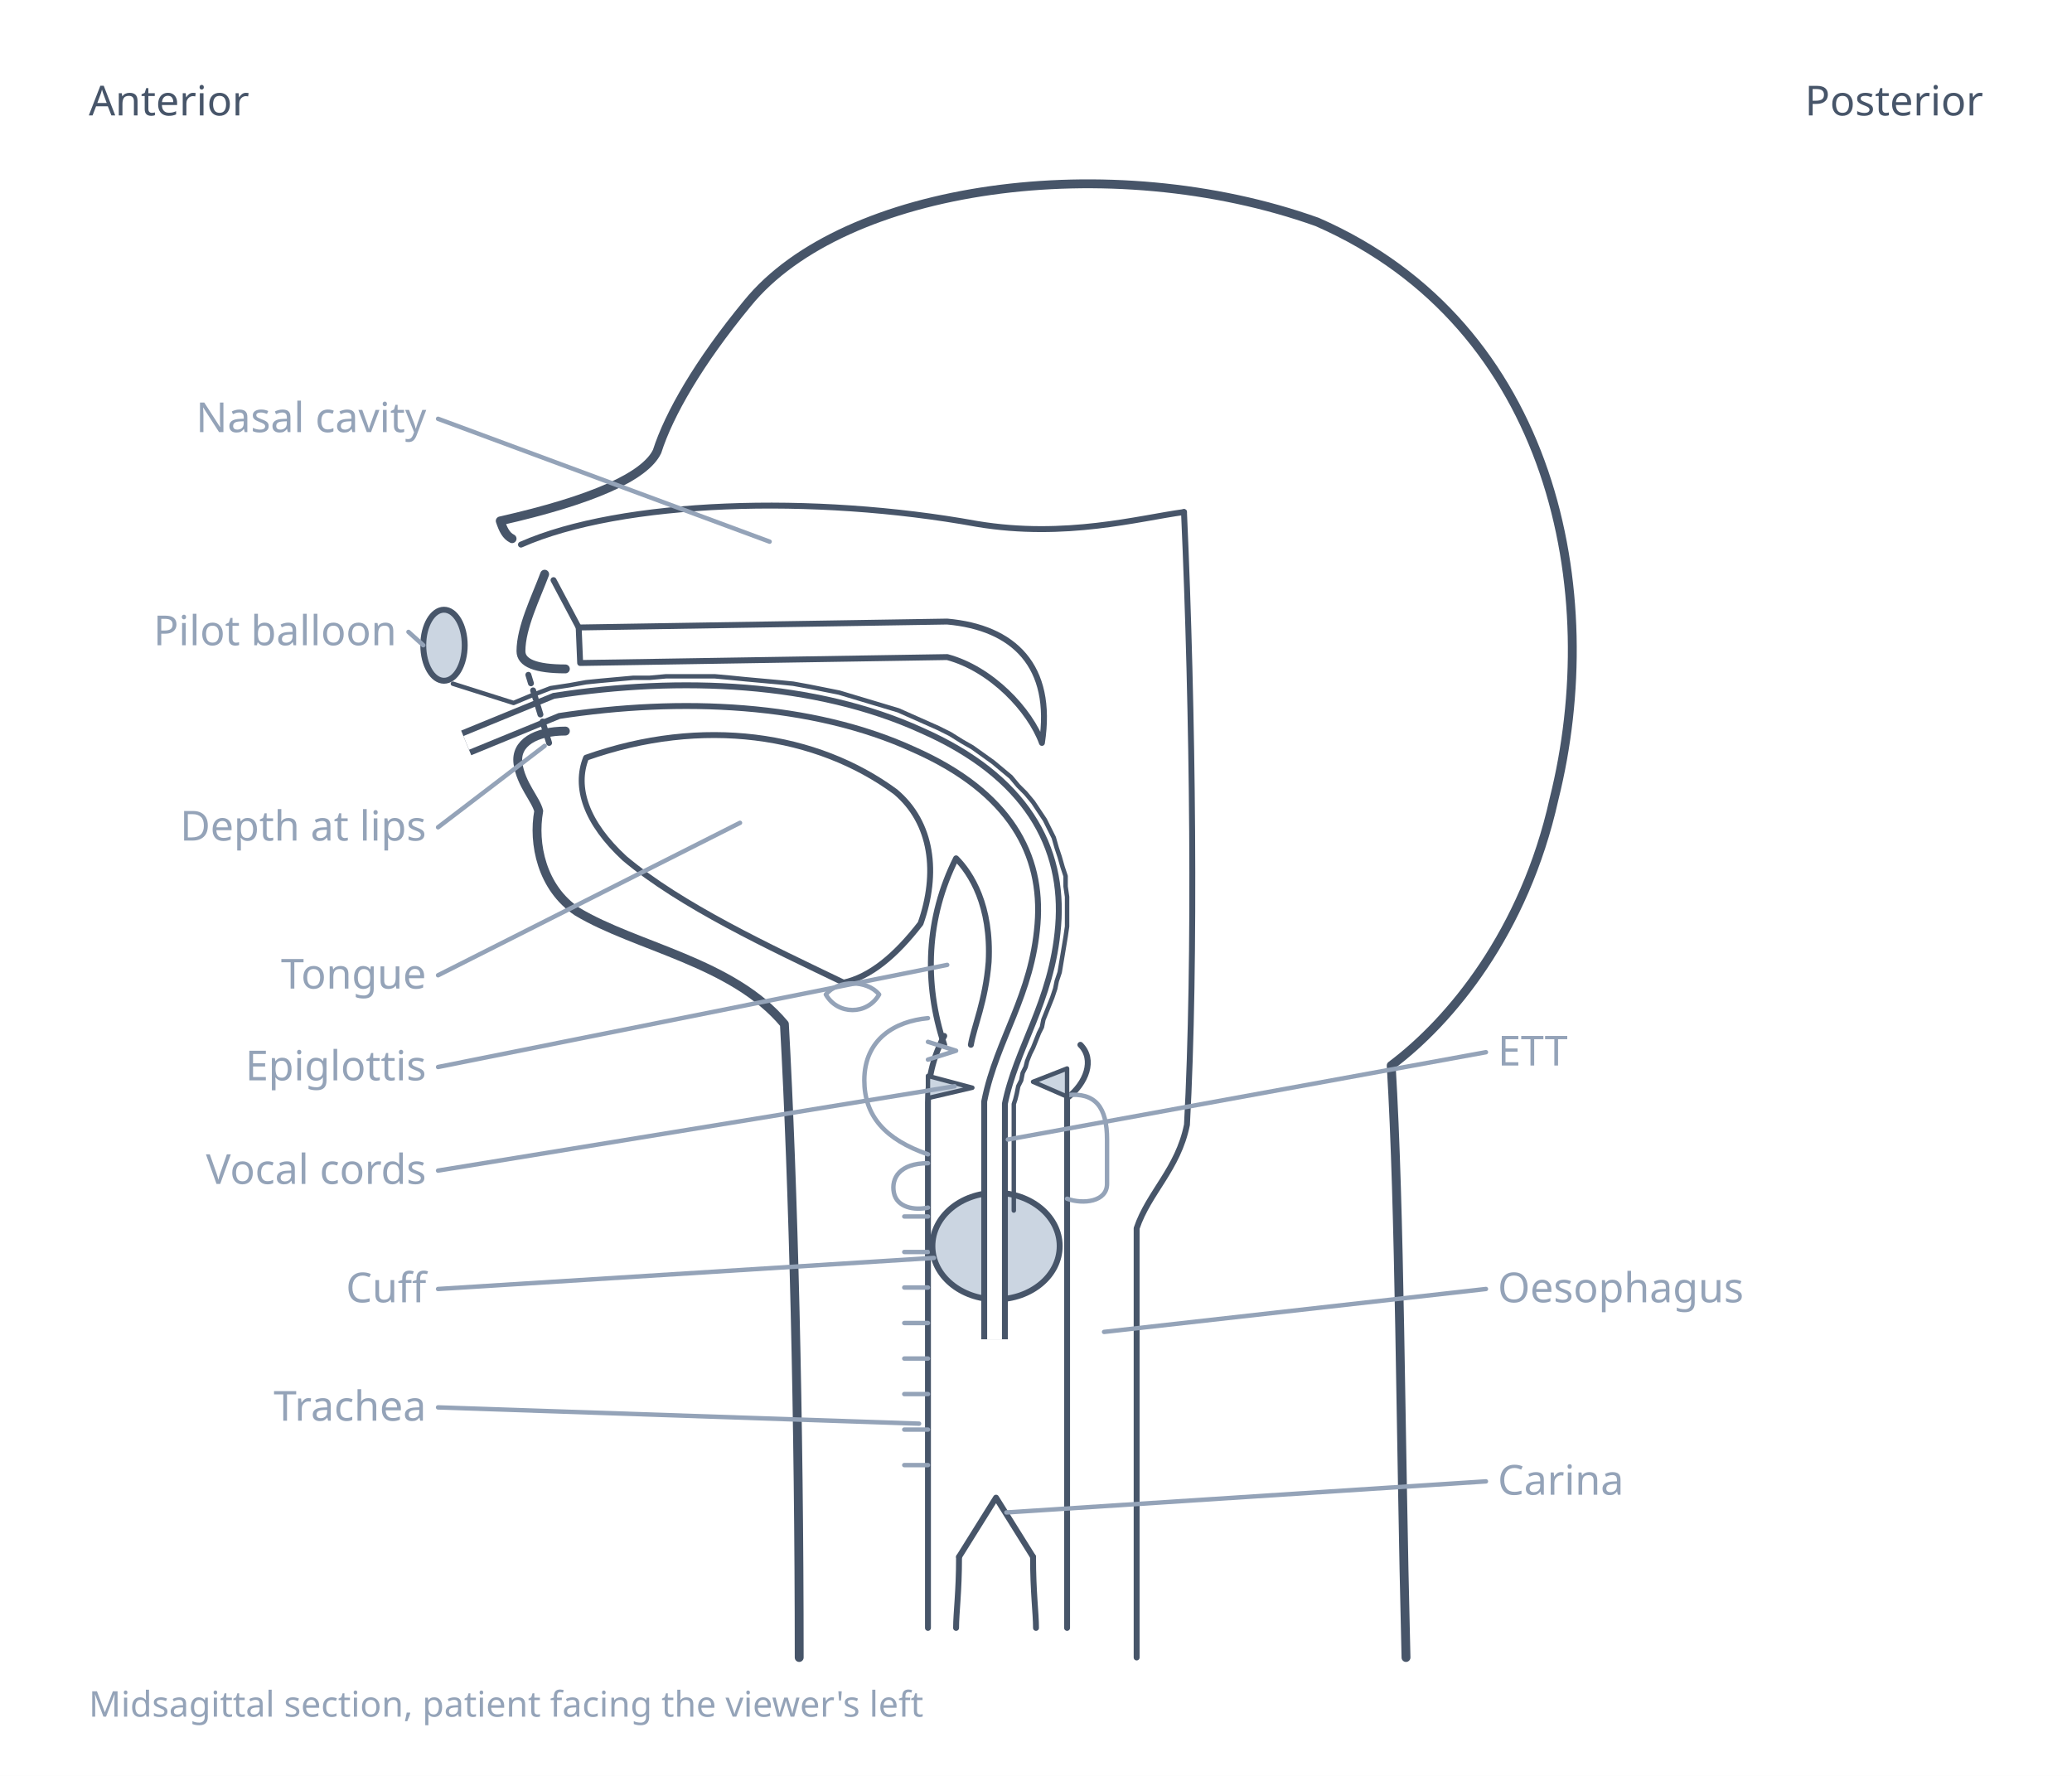
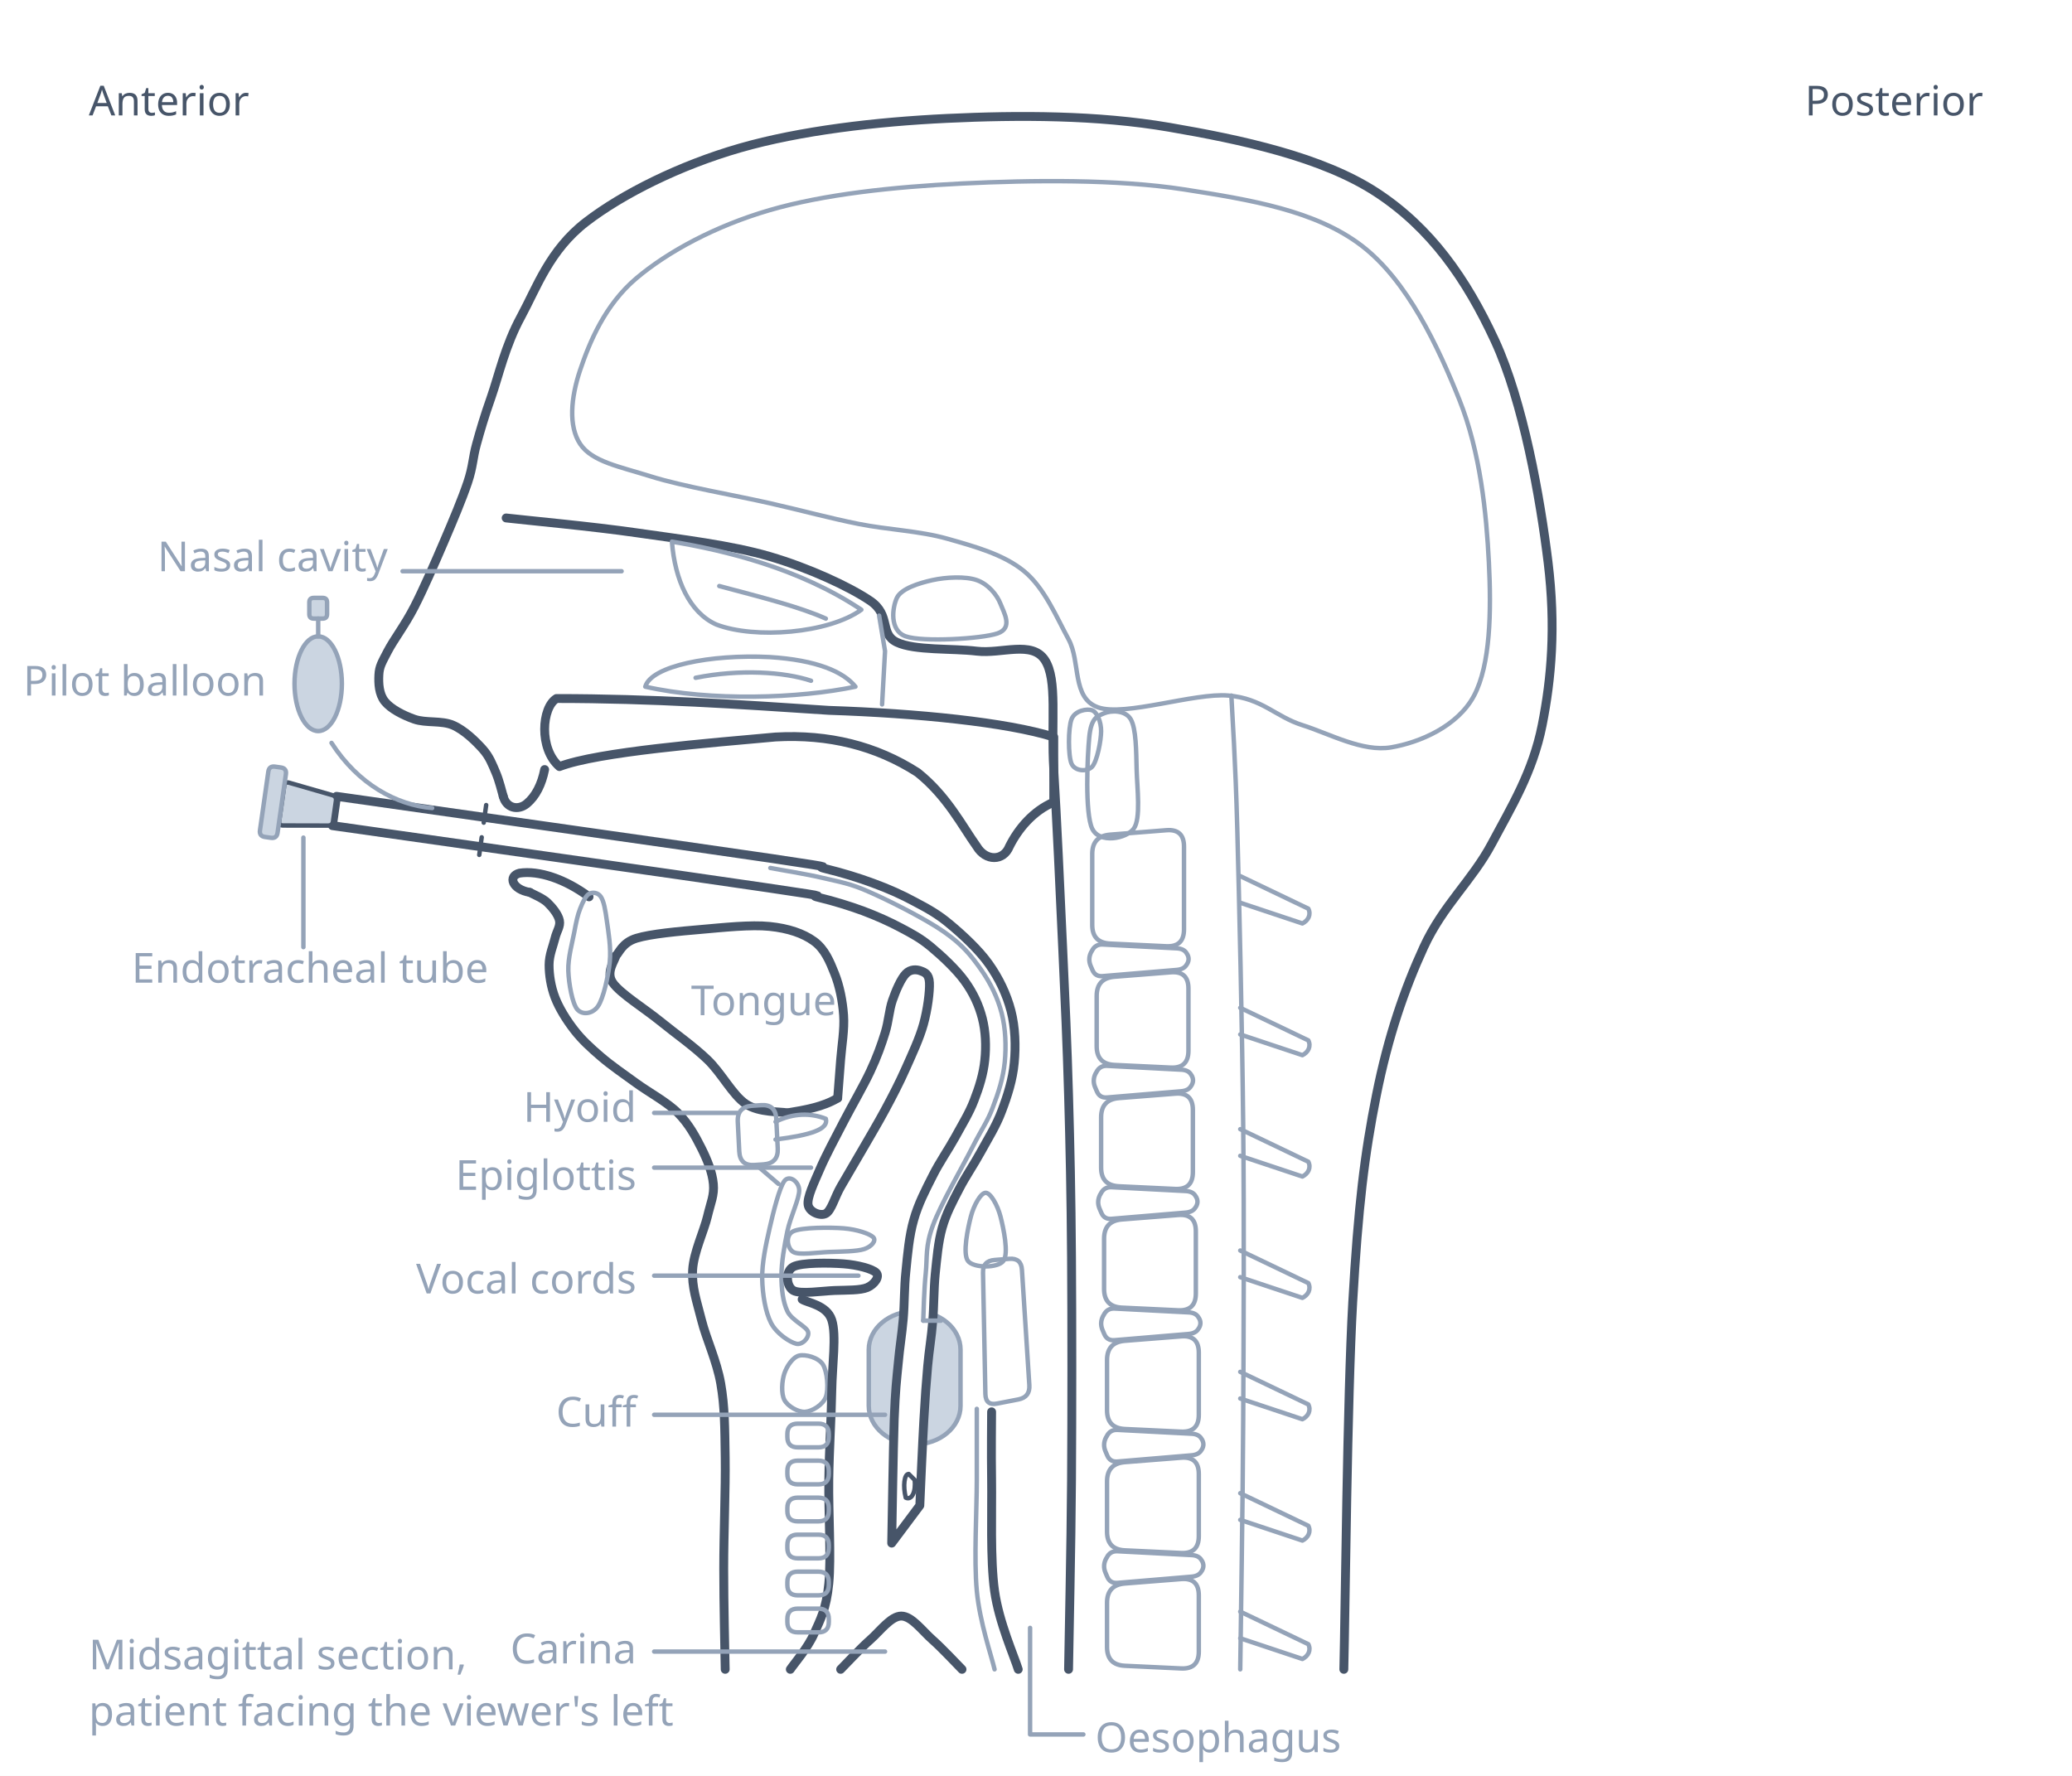
<svg xmlns="http://www.w3.org/2000/svg" width="1400" height="1200" viewBox="0 0 1400 1200" role="img">
  <rect width="1400" height="1200" fill="#ffffff" />
-   <g transform="translate(100 0)">
-     <path d="M 850 1120 C 846 960 846 820 840 720 C 880 690 930 630 950 540 C 985 400 950 220 790 150 C 650 100 470 125 405 205 C 372 245 352 280 344 305 C 336 322 300 338 238 352 C 240 358 242 362 246 364" fill="none" stroke="#475569" stroke-width="6" stroke-linecap="round" stroke-linejoin="round" />
-     <path d="M 268 388 C 262 404 252 424 252 440 C 252 448 262 452 282 452" fill="none" stroke="#475569" stroke-width="6" stroke-linecap="round" stroke-linejoin="round" />
-     <path d="M 282 494 C 262 494 248 502 250 516 C 252 530 262 540 264 548 C 260 570 266 600 290 616 C 330 640 395 650 430 692 C 436 800 440 960 440 1120" fill="none" stroke="#475569" stroke-width="6" stroke-linecap="round" stroke-linejoin="round" />
-     <path d="M 252 368 C 320 338 450 334 560 354 C 620 364 670 350 700 346" fill="none" stroke="#475569" stroke-width="4" stroke-linecap="round" stroke-linejoin="round" />
-     <path d="M 274 392 L 291 424" fill="none" stroke="#475569" stroke-width="4" stroke-linecap="round" stroke-linejoin="round" />
-     <path d="M 291 424 L 540 420 C 585 424 612 450 604 502 C 596 480 570 452 540 444 L 292 448 Z" fill="none" stroke="#475569" stroke-width="4" stroke-linecap="round" stroke-linejoin="round" />
-     <path d="M 296 512 C 375 484 452 496 505 535 C 530 556 534 590 522 624 C 505 646 488 660 470 664 C 420 640 360 612 322 580 C 296 556 288 532 296 512 Z" fill="none" stroke="#475569" stroke-width="4" stroke-linecap="round" stroke-linejoin="round" />
-     <path d="M 458 672 C 466 662 486 662 494 672 C 486 686 466 686 458 672 Z" fill="none" stroke="#94a3b8" stroke-width="3" stroke-linecap="round" stroke-linejoin="round" />
-     <path d="M 538 706 C 524 664 526 620 546 580 C 556 590 570 612 568 650 C 566 676 558 694 556 706" fill="none" stroke="#475569" stroke-width="4" stroke-linecap="round" stroke-linejoin="round" />
-     <path d="M 700 346 C 706 480 708 650 702 760 C 696 790 676 806 668 830 L 668 1120" fill="none" stroke="#475569" stroke-width="4" stroke-linecap="round" stroke-linejoin="round" />
-     <path d="M 538 700 C 530 715 527 730 527 745 L 527 1058 L 527 1100" fill="none" stroke="#475569" stroke-width="4" stroke-linecap="round" stroke-linejoin="round" />
-     <path d="M 630 706 C 640 716 634 732 621 742 L 621 1100" fill="none" stroke="#475569" stroke-width="4" stroke-linecap="round" stroke-linejoin="round" />
-     <path d="M 527 688 C 505 690 484 702 484 730 C 484 754 498 770 527 780" fill="none" stroke="#94a3b8" stroke-width="3" stroke-linecap="round" stroke-linejoin="round" />
-     <path d="M 527 786 C 508 786 502 796 504 806 C 506 816 518 818 527 816" fill="none" stroke="#94a3b8" stroke-width="3" stroke-linecap="round" stroke-linejoin="round" />
-     <path d="M 621 740 C 640 738 648 748 648 770 L 648 800 C 648 812 632 814 621 810" fill="none" stroke="#94a3b8" stroke-width="3" stroke-linecap="round" stroke-linejoin="round" />
-     <path d="M 527 704 L 546 710 L 527 716" fill="none" stroke="#94a3b8" stroke-width="3" stroke-linecap="round" stroke-linejoin="round" />
-     <path d="M 527 727 L 557 735 L 527 742 Z" fill="#cbd5e1" stroke="#475569" stroke-width="3" stroke-linecap="round" stroke-linejoin="round" />
-     <path d="M 621 722 L 598 731 L 621 741 Z" fill="#cbd5e1" stroke="#475569" stroke-width="3" stroke-linecap="round" stroke-linejoin="round" />
-     <path d="M 511 822 L 527 822 M 511 846 L 527 846 M 511 870 L 527 870 M 511 894 L 527 894 M 511 918 L 527 918 M 511 942 L 527 942 M 511 966 L 527 966 M 511 990 L 527 990" fill="none" stroke="#94a3b8" stroke-width="3" stroke-linecap="round" stroke-linejoin="round" />
-     <path d="M 548 1052 L 573 1012 L 598 1052" fill="none" stroke="#475569" stroke-width="4" stroke-linecap="round" stroke-linejoin="round" />
-     <path d="M 548 1052 C 548 1076 546 1090 546 1100 M 598 1052 C 598 1076 600 1090 600 1100" fill="none" stroke="#475569" stroke-width="4" stroke-linecap="round" stroke-linejoin="round" />
-     <ellipse cx="573" cy="842" rx="43" ry="36" fill="#cbd5e1" stroke="#475569" stroke-width="4" />
-     <path d="M 585 818 L 585 803 L 585 789 L 585 774 L 585 760 L 585 746 L 586 743 L 587 739 L 588 734 L 590 730 L 591 725 L 593 721 L 594 717 L 596 712 L 598 708 L 600 703 L 602 698 L 604 694 L 605 689 L 607 684 L 609 679 L 611 674 L 613 668 L 614 663 L 616 657 L 617 651 L 618 645 L 619 639 L 620 633 L 621 626 L 621 619 L 621 612 L 621 606 L 620 599 L 620 592 L 618 586 L 616 579 L 614 573 L 612 566 L 609 560 L 606 554 L 602 548 L 598 542 L 593 536 L 588 531 L 583 525 L 577 520 L 571 515 L 564 510 L 557 505 L 550 501 L 542 496 L 534 492 L 525 488 L 516 484 L 507 480 L 497 477 L 487 474 L 477 471 L 467 468 L 457 466 L 447 464 L 436 462 L 426 461 L 415 460 L 404 459 L 394 458 L 383 457 L 372 457 L 361 457 L 350 457 L 339 458 L 328 458 L 317 459 L 306 460 L 296 461 L 285 463 L 272 465 L 259 470 L 247 475 L 206 462" fill="none" stroke="#475569" stroke-width="3" stroke-linecap="round" stroke-linejoin="round" />
-     <ellipse cx="200" cy="436" rx="14" ry="24" fill="#cbd5e1" stroke="#475569" stroke-width="4" />
-     <path d="M 215 502 L 276 477 C 360 464 450 468 520 500 C 588 530 612 575 608 625 C 604 675 580 705 572 745 L 572 905" fill="none" stroke="#475569" stroke-width="18" />
-     <path d="M 215 502 L 276 477 C 360 464 450 468 520 500 C 588 530 612 575 608 625 C 604 675 580 705 572 745 L 572 905" fill="none" stroke="#ffffff" stroke-width="10" />
-     <path d="M 257 456 L 271 502" fill="none" stroke="#475569" stroke-width="4" stroke-dasharray="6 5" stroke-linecap="round" stroke-linejoin="round" />
+   <path d="M490 1128C489.8 1116.7 489 1083.8 489 1060C489 1036.2 490.3 1005.8 490 985C489.7 964.2 489.7 950.5 487 935C484.3 919.5 477.2 904.8 474 892C470.8 879.2 467.3 869.7 468 858C468.7 846.3 475.7 831.7 478 822C480.3 812.3 482.7 807.7 482 800C481.3 792.3 478 784 474 776C470 768 465.3 759.3 458 752C450.7 744.7 438.7 738.3 430 732C421.3 725.7 413 720 406 714C399 708 393.2 702.7 388 696C382.8 689.3 377.8 681.3 375 674C372.2 666.7 371 658.7 371 652C371 645.3 373.8 639 375 634C376.2 629 378.8 626 378 622C377.2 618 373.3 613.2 370 610C366.7 606.8 360 604.2 358 603" fill="none" stroke="#475569" stroke-width="6" stroke-linecap="round" stroke-linejoin="round" />
+   <path d="M358 603C346 601 343 592 351 590C364 588 382 594 398 606" fill="none" stroke="#475569" stroke-width="6" stroke-linecap="round" stroke-linejoin="round" />
+   <path d="M340 538C339.2 535.3 337.3 527.3 335 522C332.7 516.7 330.8 511.3 326 506C321.2 500.7 313.7 493.3 306 490C298.3 486.7 287.7 488.7 280 486C272.3 483.3 264 479 260 474C256 469 255.7 461.7 256 456C256.3 450.3 258 447.7 262 440C266 432.3 273.7 422.3 280 410C286.3 397.7 294 380 300 366C306 352 312.3 337 316 326C319.7 315 319.3 309.7 322 300C324.7 290.3 327 282.3 332 268C337 253.7 341.3 233.7 352 214C362.7 194.3 371.3 169 396 150C420.7 131 459.3 111.7 500 100C540.7 88.3 591.7 82.3 640 80C688.3 77.7 741.7 77.7 790 86C838.3 94.3 893.3 106 930 130C966.7 154 990.7 188.3 1010 230C1029.3 271.7 1040.7 336.7 1046 380C1051.3 423.3 1048.3 458.3 1042 490C1035.7 521.7 1021.3 545 1008 570C994.7 595 975 611.7 962 640C949 668.3 938 700 930 740C922 780 917.7 815.3 914 880C910.3 944.7 909 1086.7 908 1128" fill="none" stroke="#475569" stroke-width="6" stroke-linecap="round" stroke-linejoin="round" />
+   <path d="M340 538C342 546 350 548 356 543C362 538 366 530 368 520" fill="none" stroke="#475569" stroke-width="6" stroke-linecap="round" stroke-linejoin="round" />
+   <path d="M742 478C724 471.7 730.3 447.3 722 432C713.7 416.7 705.7 397.3 692 386C678.3 374.7 658.7 369.3 640 364C621.3 358.7 600 358 580 354C560 350 543.3 345.3 520 340C496.7 334.7 461.3 328.7 440 322C418.7 315.3 400 312 392 300C384 288 385.7 268.7 392 250C398.3 231.3 408.7 206 430 188C451.3 170 483.3 152.7 520 142C556.7 131.3 603.3 126.3 650 124C696.7 121.7 755 121 800 128C845 135 889 142.3 920 166C951 189.7 971.7 234.3 986 270C1000.3 305.7 1004.3 346.7 1006 380C1007.7 413.3 1007 449.2 996 470C985 490.8 959.3 501.7 940 505C920.7 508.3 898.3 495.8 880 490C861.7 484.2 853 472 830 470C807 468 760 484.3 742 478Z" fill="none" stroke="#94a3b8" stroke-width="3" stroke-linecap="round" stroke-linejoin="round" />
+   <path d="M342 350C356.7 351.7 400.3 355.7 430 360C459.7 364.3 493.7 368.3 520 376C546.3 383.7 573.7 396.3 588 406C602.3 415.7 594 428.3 606 434C618 439.7 643.3 438 660 440C676.7 442 697.3 432.7 706 446C714.7 459.3 710 487.7 712 520C714 552.3 716.3 603.3 718 640C719.7 676.7 721 705 722 740C723 775 723.7 806.7 724 850C724.3 893.3 724.3 953.7 724 1000C723.7 1046.3 722.3 1106.7 722 1128" fill="none" stroke="#475569" stroke-width="6" stroke-linecap="round" stroke-linejoin="round" />
+   <path d="M612 430C600.7 426 603 410.3 606 404C609 397.7 621 394 630 392C639 390 652.3 389.3 660 392C667.7 394.7 673.7 402 676 408C678.3 414 684.7 424.3 674 428C663.3 431.7 623.3 434 612 430Z" fill="none" stroke="#94a3b8" stroke-width="3" stroke-linecap="round" stroke-linejoin="round" />
+   <path d="M436 464C440 450 480 442 520 444C552 446 570 454 578 464C540 472 480 474 436 464Z" fill="none" stroke="#94a3b8" stroke-width="3" stroke-linecap="round" stroke-linejoin="round" />
+   <path d="M470 458C500 452 530 454 548 460" fill="none" stroke="#94a3b8" stroke-width="3" stroke-linecap="round" stroke-linejoin="round" />
+   <path d="M454 366C490 372 540 384 582 412C560 428 510 432 484 422C466 414 456 392 454 366Z" fill="none" stroke="#94a3b8" stroke-width="3" stroke-linecap="round" stroke-linejoin="round" />
+   <path d="M486 396C516 404 540 410 558 418" fill="none" stroke="#94a3b8" stroke-width="3" stroke-linecap="round" stroke-linejoin="round" />
+   <path d="M594 416L598 440L596 476" fill="none" stroke="#94a3b8" stroke-width="3" stroke-linecap="round" stroke-linejoin="round" />
+   <path d="M376 472C366 478 364 506 378 518C404 508 480 502 524 498C560 496 592 504 620 522C640 538 650 558 660 572C666 582 678 582 682 572C688 560 698 548 712 542L712 498C680 488 620 482 560 480C500 476 440 472 376 472Z" fill="none" stroke="#475569" stroke-width="6" stroke-linecap="round" stroke-linejoin="round" />
+   <path d="M416 646C418.3 644 420.3 637 430 634C439.7 631 459 629.3 474 628C489 626.7 507.3 624.7 520 626C532.7 627.3 542.7 630.7 550 636C557.3 641.3 560.7 649.7 564 658C567.3 666.3 569.3 676.3 570 686C570.7 695.7 568.7 706.7 568 716C567.3 725.3 566.3 737.7 566 742" fill="none" stroke="#475569" stroke-width="6" stroke-linecap="round" stroke-linejoin="round" />
+   <path d="M566 742C556 748 544 750 532 752" fill="none" stroke="#475569" stroke-width="6" stroke-linecap="round" stroke-linejoin="round" />
+   <path d="M532 752C527.3 751 513 752 504 746C495 740 487.7 725.3 478 716C468.3 706.7 456.7 698.7 446 690C435.3 681.3 419 671.3 414 664C409 656.7 415.7 649 416 646" fill="none" stroke="#475569" stroke-width="6" stroke-linecap="round" stroke-linejoin="round" />
+   <path d="M398 604C400.3 602.7 404 603 406 606C408 609 409 614.7 410 622C411 629.3 413 640.3 412 650C411 659.7 407.7 674.7 404 680C400.3 685.3 393.3 686 390 682C386.7 678 384.3 664.7 384 656C383.7 647.3 386.7 637 388 630C389.3 623 390.3 618.3 392 614C393.7 609.7 395.7 605.3 398 604Z" fill="none" stroke="#94a3b8" stroke-width="3" stroke-linecap="round" stroke-linejoin="round" />
+   <path d="M498.5 758Q498 748 508 747.2L514 746.8Q524 746 524.5 756L525.5 776Q526 786 516 786.8L510 787.2Q500 788 499.5 778Z" fill="none" stroke="#94a3b8" stroke-width="3" stroke-linecap="round" stroke-linejoin="round" />
+   <path d="M524 758C536 752 548 752 558 756C560 763 548 767 524 770" fill="none" stroke="#94a3b8" stroke-width="3" stroke-linecap="round" stroke-linejoin="round" />
+   <path d="M512 788L526 800" fill="none" stroke="#94a3b8" stroke-width="3" stroke-linecap="round" stroke-linejoin="round" />
+   <path d="M530 798C526.7 802.3 522.5 819 520 830C517.5 841 514.8 853.3 515 864C515.2 874.7 517.2 886.7 521 894C524.8 901.3 533.8 907 538 908C542.2 909 547 903.7 546 900C545 896.3 535 892.3 532 886C529 879.7 528 871 528 862C528 853 530 841.7 532 832C534 822.3 540.3 809.7 540 804C539.7 798.3 533.3 793.7 530 798Z" fill="none" stroke="#94a3b8" stroke-width="3" stroke-linecap="round" stroke-linejoin="round" />
+   <path d="M546 814C545.3 809 550 799.3 554 790C558 780.7 564.3 769 570 758C575.7 747 583.3 734 588 724C592.7 714 595.5 706 598 698C600.5 690 600.7 682.7 603 676C605.3 669.3 608.8 661.3 612 658C615.2 654.7 619.3 655 622 656C624.7 657 627.7 658 628 664C628.3 670 626.7 682.3 624 692C621.3 701.7 616.3 712.3 612 722C607.7 731.7 603 740.7 598 750C593 759.3 587 769.3 582 778C577 786.7 572 795 568 802C564 809 561.7 818 558 820C554.3 822 546.7 819 546 814Z" fill="none" stroke="#475569" stroke-width="6" stroke-linecap="round" stroke-linejoin="round" />
+   <path d="M536 832C541.7 829.3 561 829.3 570 830C579 830.7 587.7 833.7 590 836C592.3 838.3 589 842.3 584 844C579 845.7 568 845.7 560 846C552 846.3 540 848.3 536 846C532 843.7 530.3 834.7 536 832Z" fill="none" stroke="#94a3b8" stroke-width="3" stroke-linecap="round" stroke-linejoin="round" />
+   <path d="M536 856C541.7 853 560.7 853.3 570 854C579.3 854.7 589.3 857.3 592 860C594.7 862.7 590.7 868 586 870C581.3 872 572.3 871.7 564 872C555.7 872.3 540.7 874.7 536 872C531.3 869.3 530.3 859 536 856Z" fill="none" stroke="#475569" stroke-width="6" stroke-linecap="round" stroke-linejoin="round" />
+   <path d="M654 852C650.3 847 654 829.7 656 822C658 814.3 662.7 806 666 806C669.3 806 674 814.3 676 822C678 829.7 681.7 847 678 852C674.3 857 657.7 857 654 852Z" fill="none" stroke="#94a3b8" stroke-width="3" stroke-linecap="round" stroke-linejoin="round" />
+   <path d="M664.2 860Q664 852 672 851.4L682 850.6Q690 850 690.5 858L695.5 936Q696 944 688.2 945.6L673.8 948.4Q666 950 665.8 942Z" fill="none" stroke="#94a3b8" stroke-width="3" stroke-linecap="round" stroke-linejoin="round" />
+   <path d="M530 928C531.7 923 535.7 917 540 916C544.3 915 553 917.3 556 922C559 926.7 560 938.7 558 944C556 949.3 548.7 953.7 544 954C539.3 954.3 532.3 950.3 530 946C527.7 941.7 528.3 933 530 928Z" fill="none" stroke="#94a3b8" stroke-width="3" stroke-linecap="round" stroke-linejoin="round" />
+   <path d="M542 878C545.3 880.3 558.7 881.7 562 892C565.3 902.3 562.3 922 562 940C561.7 958 560.3 978.3 560 1000C559.7 1021.7 561.7 1052.7 560 1070C558.3 1087.3 554.3 1094.3 550 1104C545.7 1113.7 536.7 1124 534 1128" fill="none" stroke="#475569" stroke-width="6" stroke-linecap="round" stroke-linejoin="round" />
+   <path d="M660 952C660 960 660 979.5 660 1000C660 1020.5 658 1053.7 660 1075C662 1096.3 670 1119.2 672 1128" fill="none" stroke="#94a3b8" stroke-width="3" stroke-linecap="round" stroke-linejoin="round" />
+   <path d="M532 969Q532 962 539 962L553 962Q560 962 560 969L560 971Q560 978 553 978L539 978Q532 978 532 971Z" fill="none" stroke="#94a3b8" stroke-width="3" stroke-linecap="round" stroke-linejoin="round" />
+   <path d="M532 994Q532 987 539 987L553 987Q560 987 560 994L560 996Q560 1003 553 1003L539 1003Q532 1003 532 996Z" fill="none" stroke="#94a3b8" stroke-width="3" stroke-linecap="round" stroke-linejoin="round" />
+   <path d="M532 1019Q532 1012 539 1012L553 1012Q560 1012 560 1019L560 1021Q560 1028 553 1028L539 1028Q532 1028 532 1021Z" fill="none" stroke="#94a3b8" stroke-width="3" stroke-linecap="round" stroke-linejoin="round" />
+   <path d="M532 1044Q532 1037 539 1037L553 1037Q560 1037 560 1044L560 1046Q560 1053 553 1053L539 1053Q532 1053 532 1046Z" fill="none" stroke="#94a3b8" stroke-width="3" stroke-linecap="round" stroke-linejoin="round" />
+   <path d="M532 1069Q532 1062 539 1062L553 1062Q560 1062 560 1069L560 1071Q560 1078 553 1078L539 1078Q532 1078 532 1071Z" fill="none" stroke="#94a3b8" stroke-width="3" stroke-linecap="round" stroke-linejoin="round" />
+   <path d="M532 1094Q532 1087 539 1087L553 1087Q560 1087 560 1094L560 1096Q560 1103 553 1103L539 1103Q532 1103 532 1096Z" fill="none" stroke="#94a3b8" stroke-width="3" stroke-linecap="round" stroke-linejoin="round" />
+   <path d="M568 1128C571.3 1124.7 581.2 1114 588 1108C594.8 1102 602 1092 609 1092C616 1092 623.2 1102 630 1108C636.8 1114 646.7 1124.7 650 1128" fill="none" stroke="#475569" stroke-width="6" stroke-linecap="round" stroke-linejoin="round" />
+   <path d="M670 954C670 961.7 669.7 979.8 670 1000C670.3 1020.2 669 1053.7 672 1075C675 1096.3 685.3 1119.2 688 1128" fill="none" stroke="#475569" stroke-width="6" stroke-linecap="round" stroke-linejoin="round" />
+   <path d="M736 498C737.3 485 741.3 484 746 482C750.7 480 760.3 479.7 764 486C767.7 492.3 767.7 507.7 768 520C768.3 532.3 771 553.3 766 560C761 566.7 743 570.3 738 560C733 549.7 734.7 511 736 498Z" fill="none" stroke="#94a3b8" stroke-width="3" stroke-linecap="round" stroke-linejoin="round" />
+   <path d="M724 486C726.3 480 734.7 478.7 738 480C741.3 481.3 744 487.7 744 494C744 500.3 741.3 514.3 738 518C734.7 521.7 726.3 521.3 724 516C721.7 510.7 721.7 492 724 486Z" fill="none" stroke="#94a3b8" stroke-width="3" stroke-linecap="round" stroke-linejoin="round" />
+   <path d="M738 577Q738 565 750 564L788 561Q800 560 800 572L800 628Q800 640 788 639.4L750 637.6Q738 637 738 625Z" fill="none" stroke="#94a3b8" stroke-width="3" stroke-linecap="round" stroke-linejoin="round" />
+   <path d="M737.8 642.5Q740 638 745 638.2L795 640.8Q800 641 801.8 644.2L802.2 644.8Q804 648 802.2 651.2L801.8 651.8Q800 655 795 655.4L745 659.6Q740 660 738.1 655.4L736.9 652.6Q735 648 737.2 643.5Z" fill="none" stroke="#94a3b8" stroke-width="3" stroke-linecap="round" stroke-linejoin="round" />
+   <path d="M838 592 L884 614 C886 618 884 622 880 624 L838 610" fill="none" stroke="#94a3b8" stroke-width="3" stroke-linecap="round" stroke-linejoin="round" />
+   <path d="M741 673Q741 661 753 660L791 657Q803 656 803 668L803 710Q803 722 791 721.4L753 719.6Q741 719 741 707Z" fill="none" stroke="#94a3b8" stroke-width="3" stroke-linecap="round" stroke-linejoin="round" />
+   <path d="M740.8 724.5Q743 720 748 720.2L798 722.8Q803 723 804.8 726.2L805.2 726.8Q807 730 805.2 733.2L804.8 733.8Q803 737 798 737.4L748 741.6Q743 742 741.1 737.4L739.9 734.6Q738 730 740.2 725.5Z" fill="none" stroke="#94a3b8" stroke-width="3" stroke-linecap="round" stroke-linejoin="round" />
+   <path d="M838 681 L884 703 C886 707 884 711 880 713 L838 699" fill="none" stroke="#94a3b8" stroke-width="3" stroke-linecap="round" stroke-linejoin="round" />
+   <path d="M744 755Q744 743 756 742L794 739Q806 738 806 750L806 792Q806 804 794 803.4L756 801.6Q744 801 744 789Z" fill="none" stroke="#94a3b8" stroke-width="3" stroke-linecap="round" stroke-linejoin="round" />
+   <path d="M743.8 806.5Q746 802 751 802.2L801 804.8Q806 805 807.8 808.2L808.2 808.8Q810 812 808.2 815.2L807.8 815.8Q806 819 801 819.4L751 823.6Q746 824 744.1 819.4L742.9 816.6Q741 812 743.2 807.5Z" fill="none" stroke="#94a3b8" stroke-width="3" stroke-linecap="round" stroke-linejoin="round" />
+   <path d="M838 763 L884 785 C886 789 884 793 880 795 L838 781" fill="none" stroke="#94a3b8" stroke-width="3" stroke-linecap="round" stroke-linejoin="round" />
+   <path d="M746 837Q746 825 758 824L796 821Q808 820 808 832L808 874Q808 886 796 885.4L758 883.6Q746 883 746 871Z" fill="none" stroke="#94a3b8" stroke-width="3" stroke-linecap="round" stroke-linejoin="round" />
+   <path d="M745.8 888.5Q748 884 753 884.2L803 886.8Q808 887 809.8 890.2L810.2 890.8Q812 894 810.2 897.2L809.8 897.8Q808 901 803 901.4L753 905.6Q748 906 746.1 901.4L744.9 898.6Q743 894 745.2 889.5Z" fill="none" stroke="#94a3b8" stroke-width="3" stroke-linecap="round" stroke-linejoin="round" />
+   <path d="M838 845 L884 867 C886 871 884 875 880 877 L838 863" fill="none" stroke="#94a3b8" stroke-width="3" stroke-linecap="round" stroke-linejoin="round" />
+   <path d="M748 919Q748 907 760 906L798 903Q810 902 810 914L810 956Q810 968 798 967.4L760 965.6Q748 965 748 953Z" fill="none" stroke="#94a3b8" stroke-width="3" stroke-linecap="round" stroke-linejoin="round" />
+   <path d="M747.8 970.5Q750 966 755 966.2L805 968.8Q810 969 811.8 972.2L812.2 972.8Q814 976 812.2 979.2L811.8 979.8Q810 983 805 983.4L755 987.6Q750 988 748.1 983.4L746.9 980.6Q745 976 747.2 971.5Z" fill="none" stroke="#94a3b8" stroke-width="3" stroke-linecap="round" stroke-linejoin="round" />
+   <path d="M838 927 L884 949 C886 953 884 957 880 959 L838 945" fill="none" stroke="#94a3b8" stroke-width="3" stroke-linecap="round" stroke-linejoin="round" />
+   <path d="M748 1001Q748 989 760 988L798 985Q810 984 810 996L810 1038Q810 1050 798 1049.4L760 1047.6Q748 1047 748 1035Z" fill="none" stroke="#94a3b8" stroke-width="3" stroke-linecap="round" stroke-linejoin="round" />
+   <path d="M747.8 1052.5Q750 1048 755 1048.2L805 1050.8Q810 1051 811.8 1054.2L812.2 1054.8Q814 1058 812.2 1061.2L811.8 1061.8Q810 1065 805 1065.4L755 1069.6Q750 1070 748.1 1065.4L746.9 1062.6Q745 1058 747.2 1053.5Z" fill="none" stroke="#94a3b8" stroke-width="3" stroke-linecap="round" stroke-linejoin="round" />
+   <path d="M838 1009 L884 1031 C886 1035 884 1039 880 1041 L838 1027" fill="none" stroke="#94a3b8" stroke-width="3" stroke-linecap="round" stroke-linejoin="round" />
+   <path d="M748 1083Q748 1071 760 1070L798 1067Q810 1066 810 1078L810 1116Q810 1128 798 1127.4L760 1125.6Q748 1125 748 1113Z" fill="none" stroke="#94a3b8" stroke-width="3" stroke-linecap="round" stroke-linejoin="round" />
+   <path d="M838 1089 L884 1111 C886 1115 884 1119 880 1121 L838 1107" fill="none" stroke="#94a3b8" stroke-width="3" stroke-linecap="round" stroke-linejoin="round" />
+   <path d="M832 470C832.7 485 834.7 511.7 836 560C837.3 608.3 839.3 693.3 840 760C840.7 826.7 840.3 898.7 840 960C839.7 1021.3 838.3 1100 838 1128" fill="none" stroke="#94a3b8" stroke-width="3" stroke-linecap="round" stroke-linejoin="round" />
+   <path d="M587 912A31 26 0 0 1 649 912L649 950A31 26 0 0 1 587 950Z" fill="#cbd5e1" stroke="#94a3b8" stroke-width="3" stroke-linecap="round" stroke-linejoin="round" />
+   <path d="M227.4 538.1C276.4 545.1 466.4 572 521.5 580.1C576.5 588.3 546.3 584.2 557.8 587C569.2 589.8 580 593.1 590 596.8C600.1 600.5 609.4 604.6 618 609.3C626.7 613.9 633.6 617.6 641.9 624.6C650.3 631.6 661.2 641.6 668.1 651.3C675 661 680.2 671.9 683.1 683C686 694.2 686.4 706.9 685.3 718.2C684.3 729.4 680.7 740.6 676.9 750.6C673.2 760.6 667.6 769.4 662.8 778.2C658 787 652.4 795 648 803.6C643.6 812.1 639.3 820.1 636.6 829.7C633.9 839.2 633 850.5 631.9 861C630.9 871.6 631.1 882.6 630.2 892.9C629.4 903.3 627.8 912 626.8 923.2C625.8 934.3 625.1 944.3 624.2 959.9C623.3 975.6 621.9 1007.8 621.5 1017.3L602.5 1042.7L602.5 1042.7C602.8 1028.7 603.5 979.3 604.2 959C605 938.8 605.8 932.7 606.9 921.4C607.9 910.1 609.4 901.7 610.3 891.3C611.2 880.9 610.9 870.1 612.1 859C613.2 847.8 614.3 835 617.4 824.3C620.4 813.5 625.5 803.8 630.2 794.5C634.8 785.3 640.6 777.1 645.3 768.6C649.9 760.1 654.9 752.2 658.2 743.5C661.6 734.8 664.5 725.5 665.4 716.3C666.4 707 666 696.9 663.7 688C661.4 679.1 657.6 670.9 651.8 662.9C646 654.9 636.3 645.9 629.1 639.9C621.9 633.9 616.3 631 608.6 626.9C600.9 622.8 592.4 619 583.1 615.5C573.8 612.1 563.8 609 553.1 606.4C542.3 603.8 573.3 608 518.5 599.9C463.8 591.8 273.6 564.9 224.6 557.9Z" fill="#ffffff" stroke="#475569" stroke-width="6" stroke-linecap="round" stroke-linejoin="round" />
+   <path d="M614 996C611 996 610 1004 612 1012C616 1014 619 1008 618 1000Z" fill="none" stroke="#475569" stroke-width="3" stroke-linecap="round" stroke-linejoin="round" />
+   <path d="M520.5 586.5C526.5 587.7 545 590.6 556.2 593.3C567.5 596 574.2 596.8 587.8 602.9C601.4 608.9 625.2 620.9 637.7 629.6C650.3 638.3 656.3 645.9 662.8 655.1C669.3 664.3 674.1 674.2 676.8 684.6C679.5 695.1 679.9 706.9 678.9 717.6C677.9 728.2 674.5 738.7 670.8 748.3C667.2 757.9 663.9 761.8 657.1 775.1C650.4 788.3 635.6 813.7 630.4 827.9C625.1 842.1 626.6 849.6 625.5 860.4C624.4 871.1 624 887 623.8 892.4" fill="none" stroke="#94a3b8" stroke-width="3" stroke-linecap="round" stroke-linejoin="round" />
+   <path d="M623.8 892.4L635.8 892.4" fill="none" stroke="#94a3b8" stroke-width="3" stroke-linecap="round" stroke-linejoin="round" />
+   <g transform="translate(226 548) rotate(8.1)">
+     <path d="M0 -7Q0 -10 -3 -10.4L-33 -14.6Q-36 -15 -36 -12L-36 12Q-36 15 -33 14.6L-3 10.4Q0 10 0 7Z" fill="#cbd5e1" stroke="#475569" stroke-width="3" stroke-linejoin="round" />
+     <path d="M-36 -20Q-36 -24 -40 -24L-44 -24Q-48 -24 -48 -20L-48 20Q-48 24 -44 24L-40 24Q-36 24 -36 20Z" fill="#cbd5e1" stroke="#94a3b8" stroke-width="3" stroke-linejoin="round" />
  </g>
-   <text x="288" y="292" font-family="system-ui, sans-serif" font-size="28" fill="#94a3b8" text-anchor="end">Nasal cavity</text>
-   <path d="M 296 283 L 520 366" fill="none" stroke="#94a3b8" stroke-width="3" stroke-linecap="round" stroke-linejoin="round" />
-   <text x="288" y="568" font-family="system-ui, sans-serif" font-size="28" fill="#94a3b8" text-anchor="end">Depth at lips</text>
-   <path d="M 296 559 L 368 504" fill="none" stroke="#94a3b8" stroke-width="3" stroke-linecap="round" stroke-linejoin="round" />
-   <text x="268" y="436" font-family="system-ui, sans-serif" font-size="28" fill="#94a3b8" text-anchor="end">Pilot balloon</text>
-   <path d="M 276 427 L 286 436" fill="none" stroke="#94a3b8" stroke-width="3" stroke-linecap="round" stroke-linejoin="round" />
-   <text x="288" y="668" font-family="system-ui, sans-serif" font-size="28" fill="#94a3b8" text-anchor="end">Tongue</text>
-   <path d="M 296 659 L 500 556" fill="none" stroke="#94a3b8" stroke-width="3" stroke-linecap="round" stroke-linejoin="round" />
-   <text x="288" y="730" font-family="system-ui, sans-serif" font-size="28" fill="#94a3b8" text-anchor="end">Epiglottis</text>
-   <path d="M 296 721 L 640 652" fill="none" stroke="#94a3b8" stroke-width="3" stroke-linecap="round" stroke-linejoin="round" />
-   <text x="288" y="800" font-family="system-ui, sans-serif" font-size="28" fill="#94a3b8" text-anchor="end">Vocal cords</text>
-   <path d="M 296 791 L 645 734" fill="none" stroke="#94a3b8" stroke-width="3" stroke-linecap="round" stroke-linejoin="round" />
-   <text x="288" y="880" font-family="system-ui, sans-serif" font-size="28" fill="#94a3b8" text-anchor="end">Cuff</text>
-   <path d="M 296 871 L 631 850" fill="none" stroke="#94a3b8" stroke-width="3" stroke-linecap="round" stroke-linejoin="round" />
-   <text x="288" y="960" font-family="system-ui, sans-serif" font-size="28" fill="#94a3b8" text-anchor="end">Trachea</text>
-   <path d="M 296 951 L 621 962" fill="none" stroke="#94a3b8" stroke-width="3" stroke-linecap="round" stroke-linejoin="round" />
-   <text x="1012" y="720" font-family="system-ui, sans-serif" font-size="28" fill="#94a3b8" text-anchor="start">ETT</text>
-   <path d="M 1004 711 L 681 770" fill="none" stroke="#94a3b8" stroke-width="3" stroke-linecap="round" stroke-linejoin="round" />
-   <text x="1012" y="880" font-family="system-ui, sans-serif" font-size="28" fill="#94a3b8" text-anchor="start">Oesophagus</text>
-   <path d="M 1004 871 L 746 900" fill="none" stroke="#94a3b8" stroke-width="3" stroke-linecap="round" stroke-linejoin="round" />
-   <text x="1012" y="1010" font-family="system-ui, sans-serif" font-size="28" fill="#94a3b8" text-anchor="start">Carina</text>
-   <path d="M 1004 1001 L 680 1022" fill="none" stroke="#94a3b8" stroke-width="3" stroke-linecap="round" stroke-linejoin="round" />
+   <path d="M292 546C268 544 242 530 224 502" fill="none" stroke="#94a3b8" stroke-width="3" stroke-linecap="round" stroke-linejoin="round" />
+   <ellipse cx="215" cy="462" rx="16" ry="32" fill="#cbd5e1" stroke="#94a3b8" stroke-width="3" />
+   <path d="M209 407Q209 404 212 404L218 404Q221 404 221 407L221 415Q221 418 218 418L212 418Q209 418 209 415Z" fill="#cbd5e1" stroke="#94a3b8" stroke-width="3" stroke-linecap="round" stroke-linejoin="round" />
+   <path d="M215 418L215 430" fill="none" stroke="#94a3b8" stroke-width="3" stroke-linecap="round" stroke-linejoin="round" />
+   <path d="M328.5 544L323.5 580" fill="none" stroke="#475569" stroke-width="3" stroke-dasharray="12 10" stroke-linecap="round" stroke-linejoin="round" />
+   <text x="180" y="470" font-family="system-ui, sans-serif" font-size="28" fill="#94a3b8" text-anchor="end">Pilot balloon</text>
+   <text x="262" y="386" font-family="system-ui, sans-serif" font-size="28" fill="#94a3b8" text-anchor="end">Nasal cavity</text>
+   <path d="M272 386L420 386" fill="none" stroke="#94a3b8" stroke-width="3" stroke-linecap="round" stroke-linejoin="round" />
+   <text x="516" y="686" font-family="system-ui, sans-serif" font-size="28" fill="#94a3b8" text-anchor="middle">Tongue</text>
+   <text x="430" y="758" font-family="system-ui, sans-serif" font-size="28" fill="#94a3b8" text-anchor="end">Hyoid</text>
+   <path d="M442 752L498 752" fill="none" stroke="#94a3b8" stroke-width="3" stroke-linecap="round" stroke-linejoin="round" />
+   <text x="330" y="664" font-family="system-ui, sans-serif" font-size="28" fill="#94a3b8" text-anchor="end">Endotracheal tube</text>
+   <path d="M205 640L205 566" fill="none" stroke="#94a3b8" stroke-width="3" stroke-linecap="round" stroke-linejoin="round" />
+   <text x="430" y="804" font-family="system-ui, sans-serif" font-size="28" fill="#94a3b8" text-anchor="end">Epiglottis</text>
+   <path d="M442 789L548 789" fill="none" stroke="#94a3b8" stroke-width="3" stroke-linecap="round" stroke-linejoin="round" />
+   <text x="430" y="874" font-family="system-ui, sans-serif" font-size="28" fill="#94a3b8" text-anchor="end">Vocal cords</text>
+   <path d="M442 862L580 862" fill="none" stroke="#94a3b8" stroke-width="3" stroke-linecap="round" stroke-linejoin="round" />
+   <text x="430" y="964" font-family="system-ui, sans-serif" font-size="28" fill="#94a3b8" text-anchor="end">Cuff</text>
+   <path d="M442 956L598 956" fill="none" stroke="#94a3b8" stroke-width="3" stroke-linecap="round" stroke-linejoin="round" />
+   <text x="430" y="1124" font-family="system-ui, sans-serif" font-size="28" fill="#94a3b8" text-anchor="end">Carina</text>
+   <path d="M442 1116L598 1116" fill="none" stroke="#94a3b8" stroke-width="3" stroke-linecap="round" stroke-linejoin="round" />
+   <text x="740" y="1184" font-family="system-ui, sans-serif" font-size="28" fill="#94a3b8" text-anchor="start">Oesophagus</text>
+   <path d="M732 1172L696 1172L696 1100" fill="none" stroke="#94a3b8" stroke-width="3" stroke-linecap="round" stroke-linejoin="round" />
  <text x="60" y="78" font-family="system-ui, sans-serif" font-size="28" fill="#475569" text-anchor="start">Anterior</text>
  <text x="1340" y="78" font-family="system-ui, sans-serif" font-size="28" fill="#475569" text-anchor="end">Posterior</text>
-   <text x="60" y="1160" font-family="system-ui, sans-serif" font-size="24" fill="#94a3b8" text-anchor="start">Midsagittal section, patient facing the viewer's left</text>
+   <text x="60" y="1128" font-family="system-ui, sans-serif" font-size="28" fill="#94a3b8" text-anchor="start">Midsagittal section,</text>
+   <text x="60" y="1166" font-family="system-ui, sans-serif" font-size="28" fill="#94a3b8" text-anchor="start">patient facing the viewer's left</text>
</svg>
